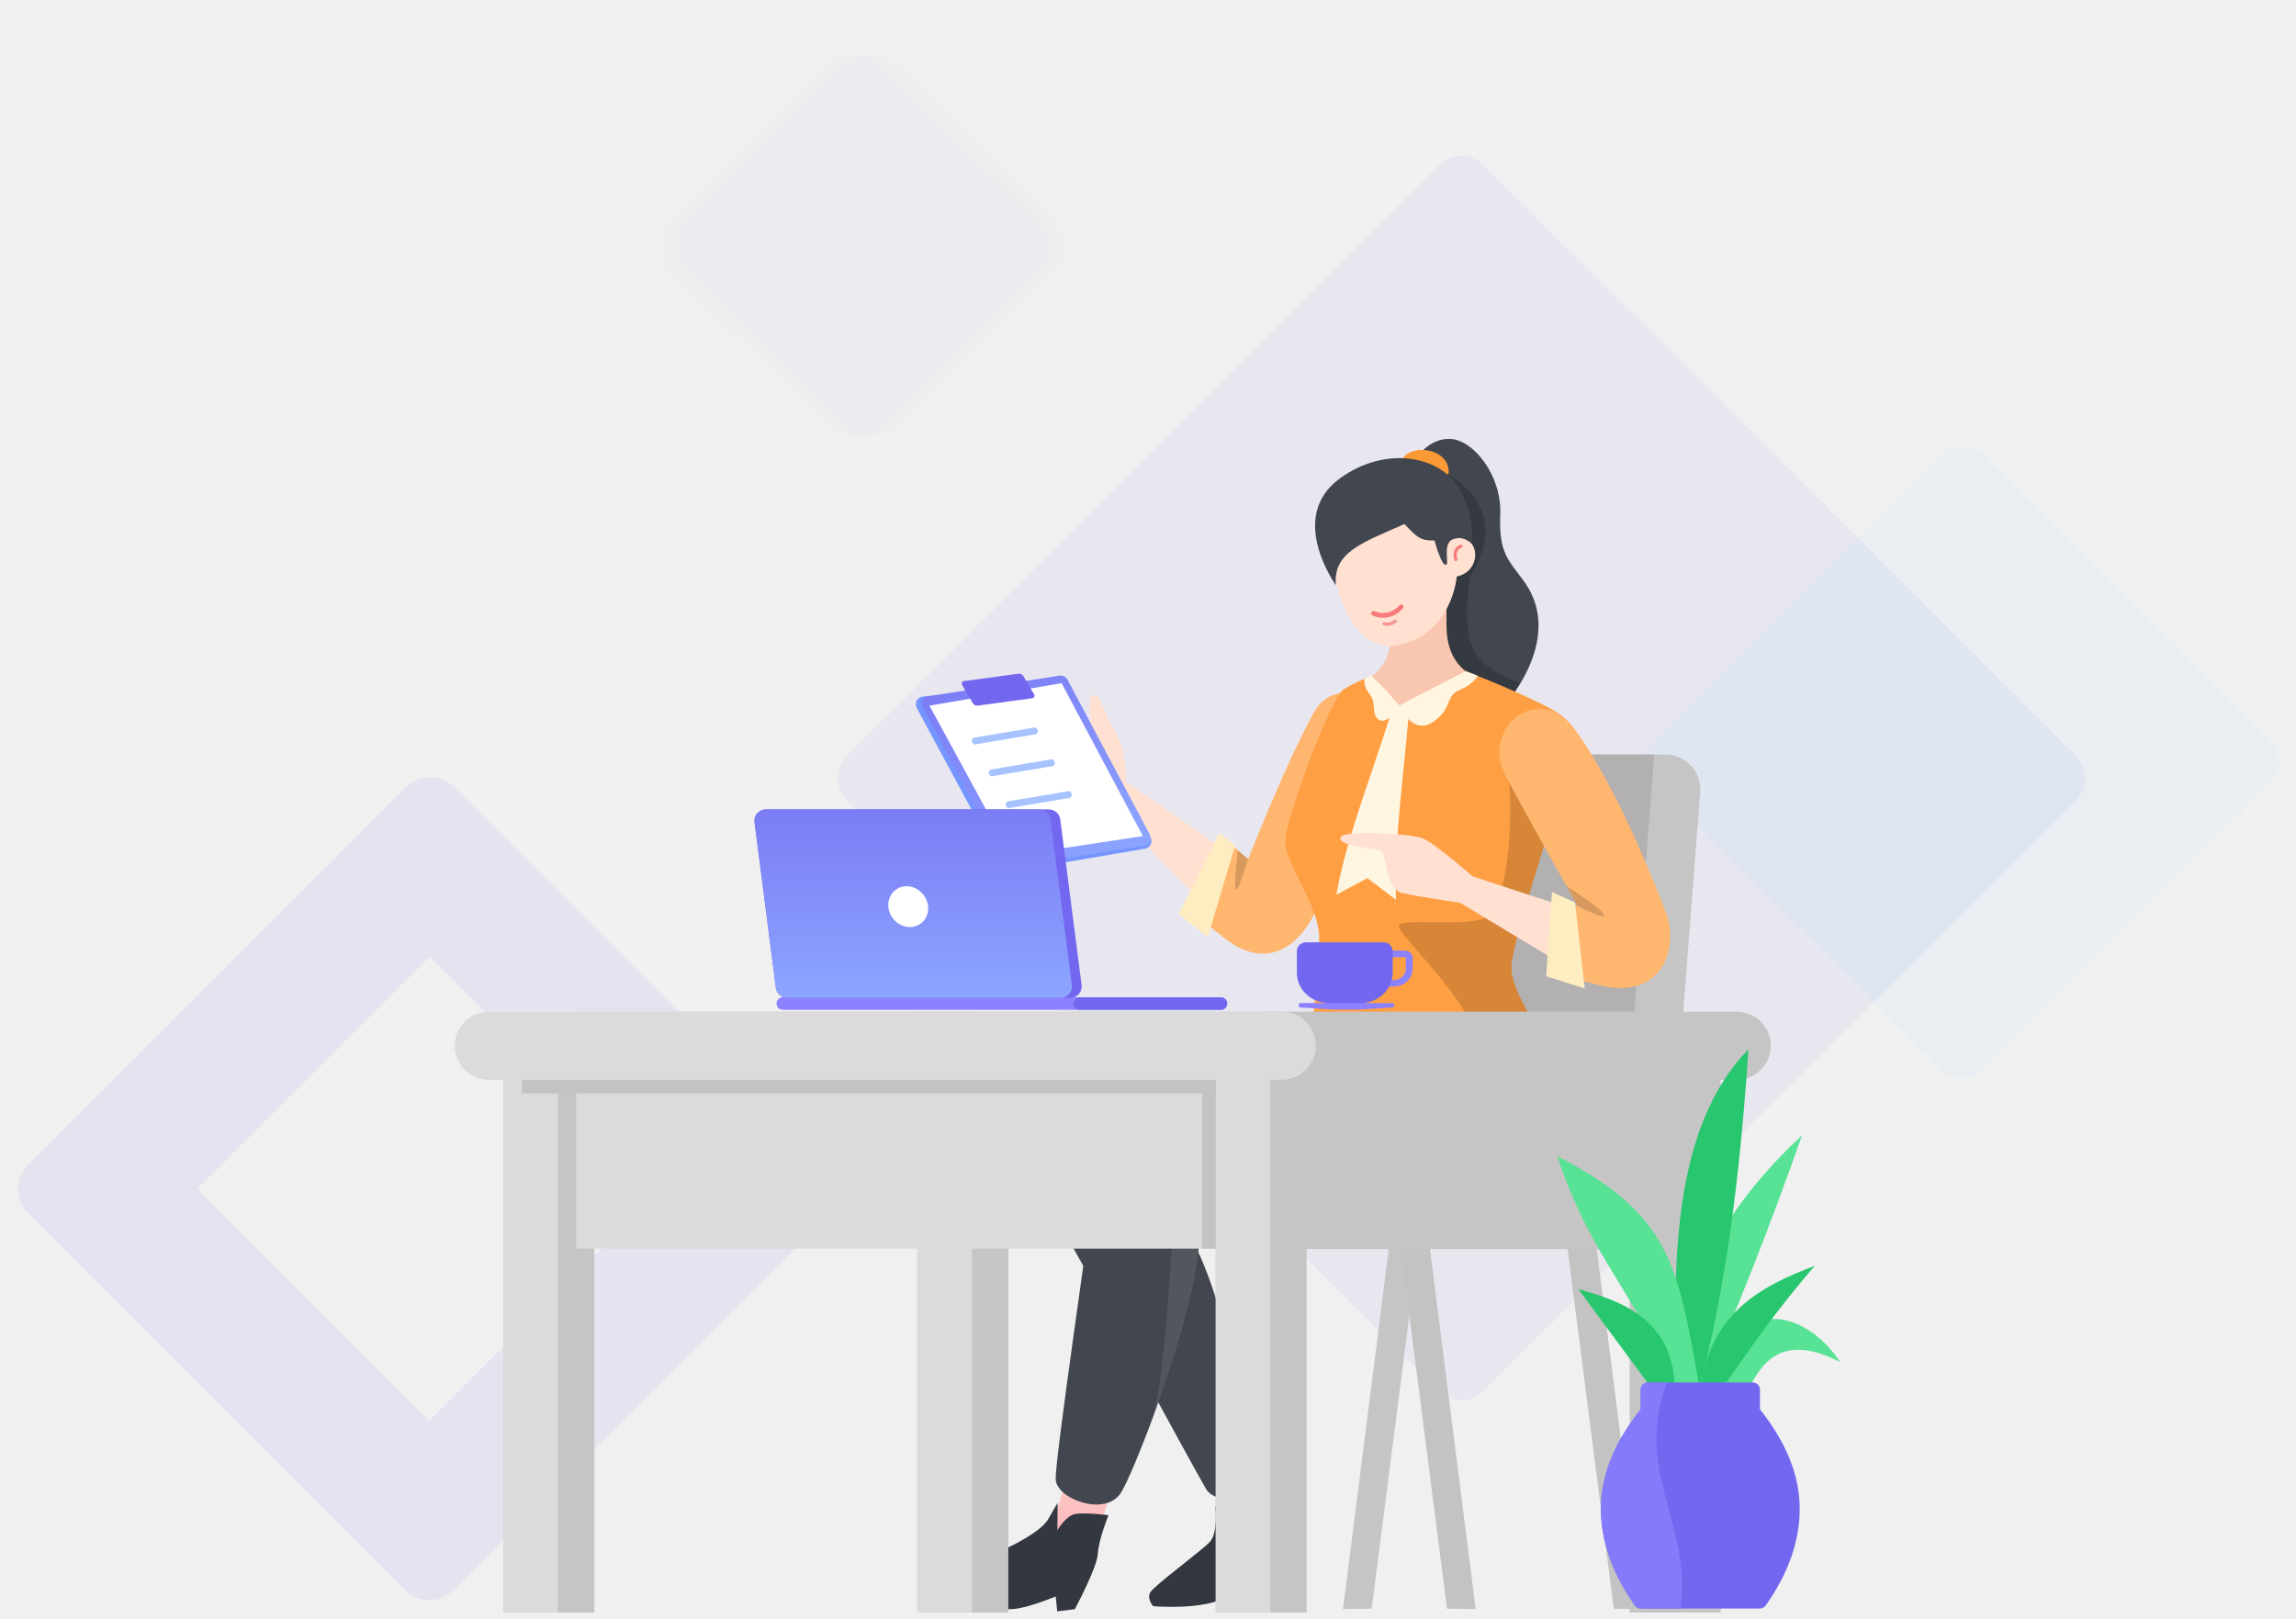
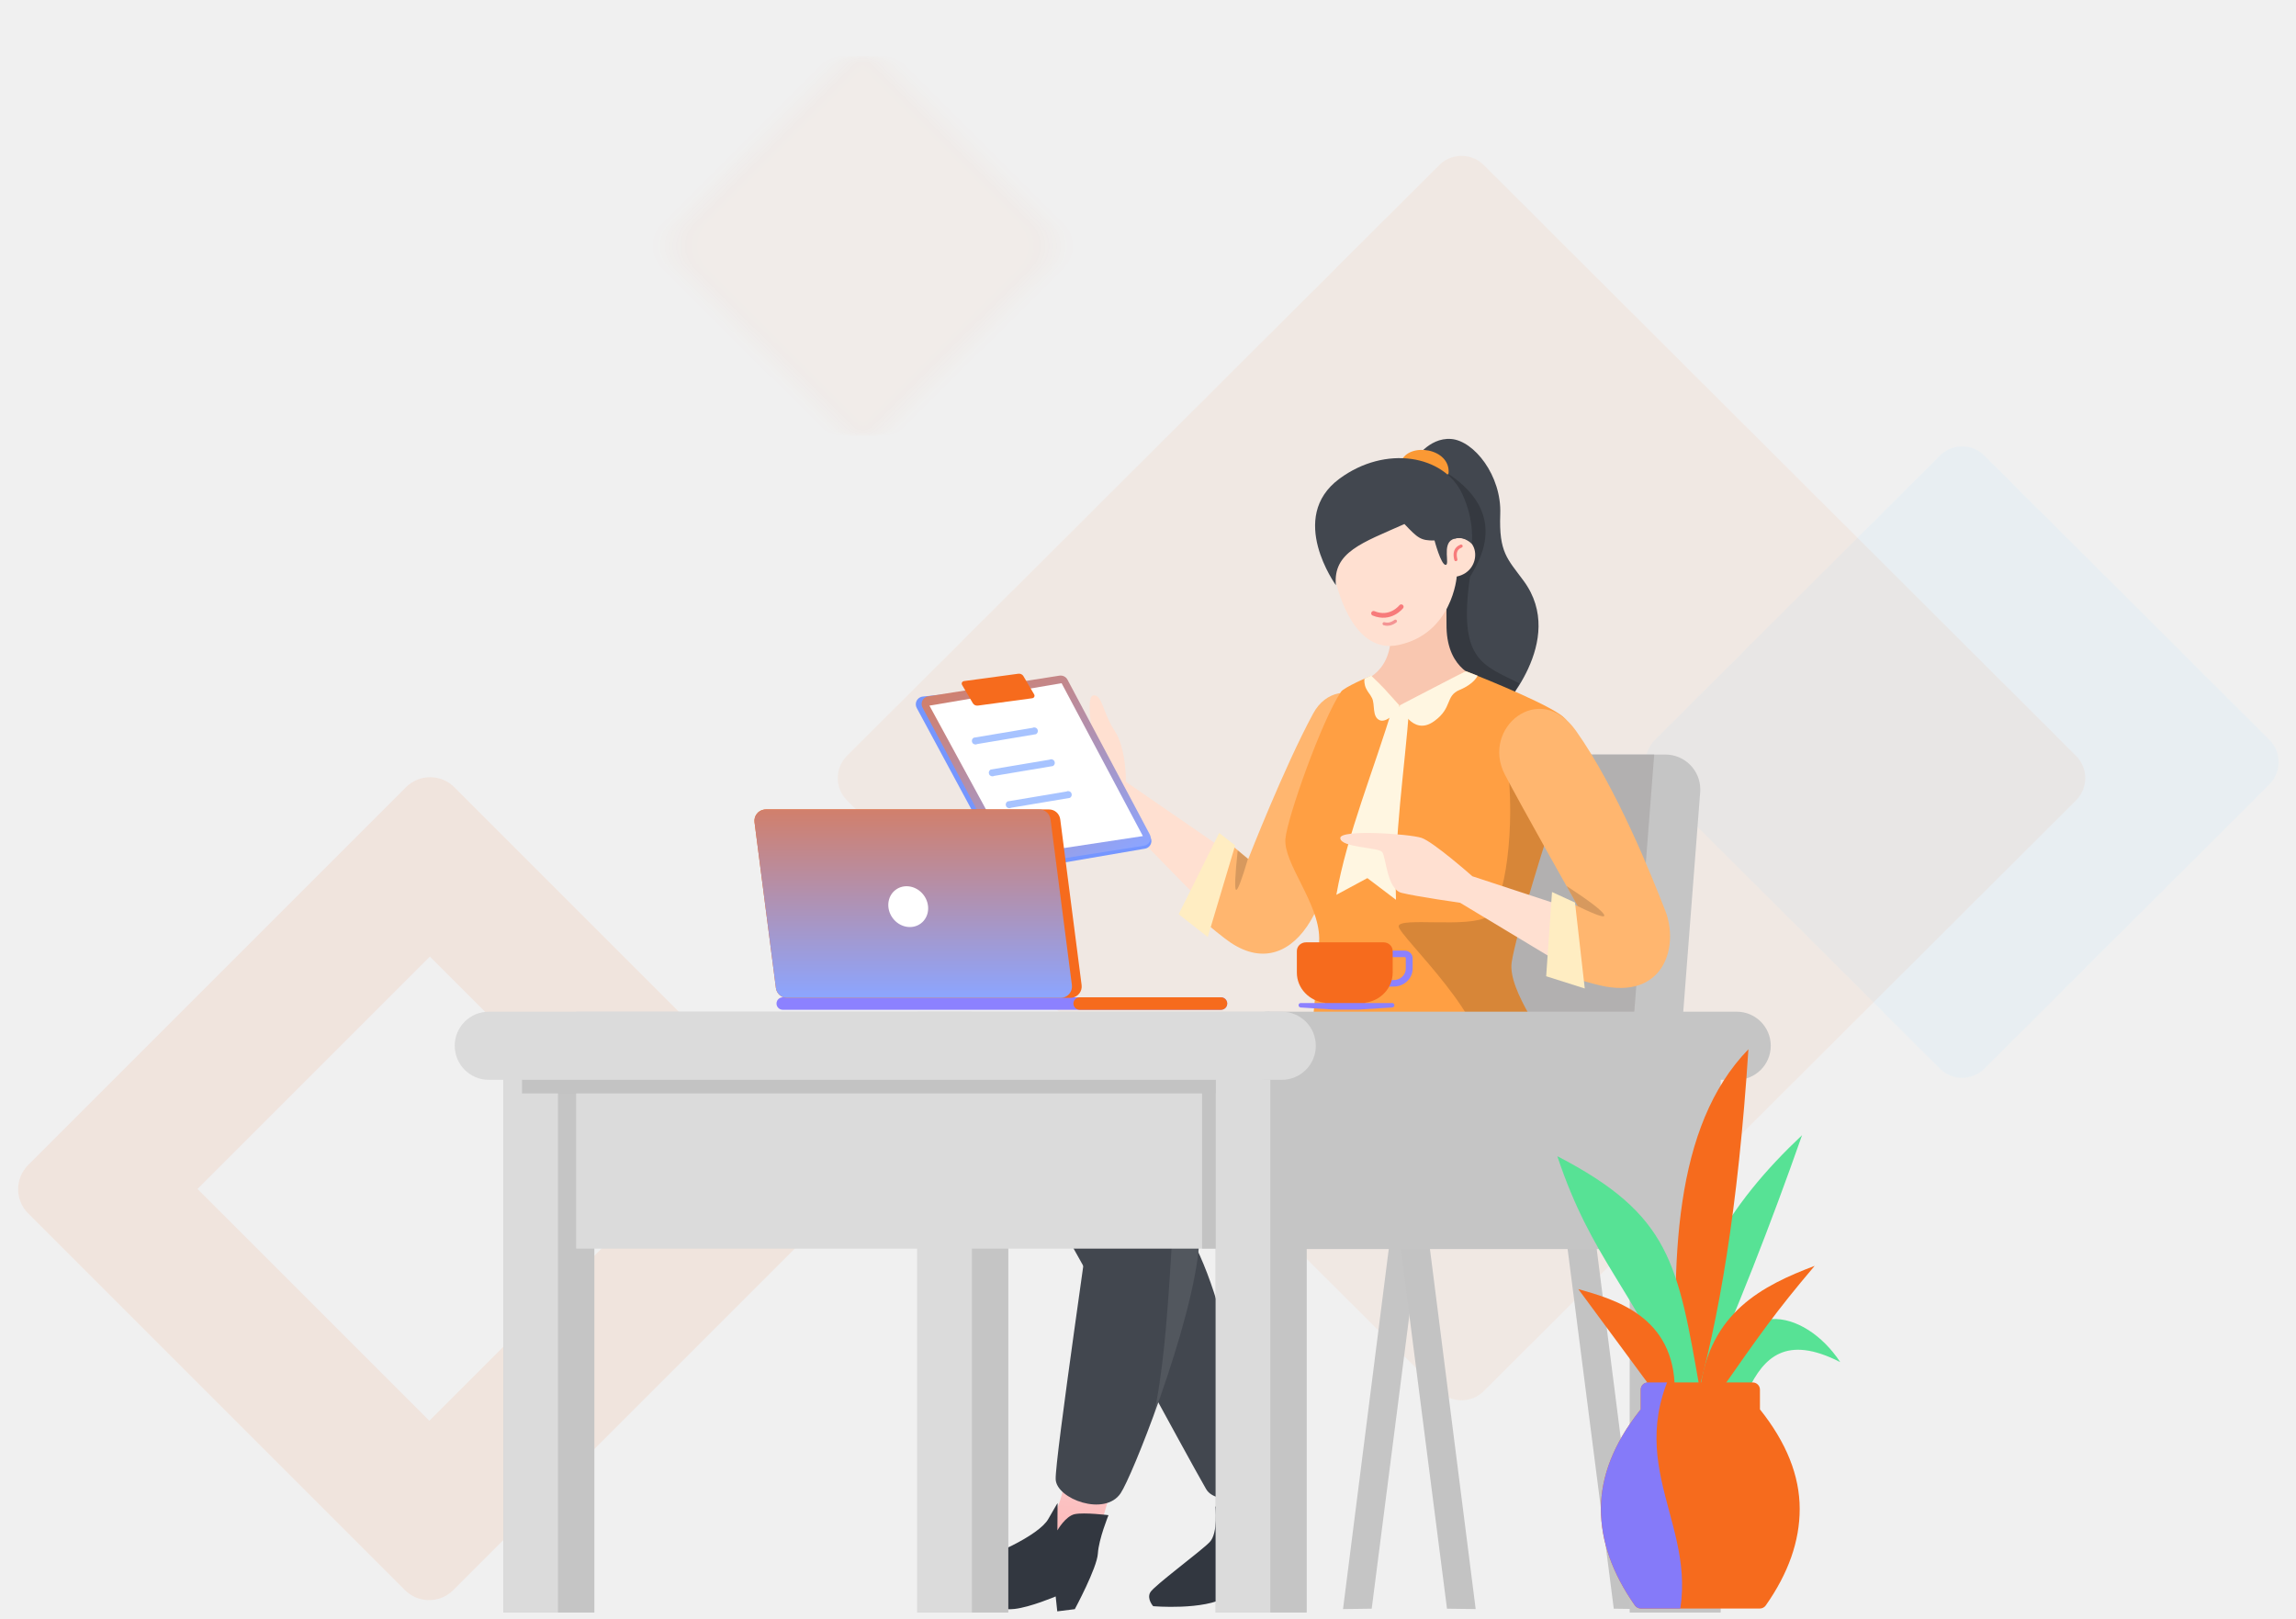
<svg xmlns="http://www.w3.org/2000/svg" xmlns:xlink="http://www.w3.org/1999/xlink" width="729" height="514" viewBox="0 0 729 514">
  <defs>
    <linearGradient id="kpqr7itldb" x1="43.252%" x2="50%" y1="-28.186%" y2="91.05%">
      <stop offset="0%" stop-color="#FDC6C6" />
      <stop offset="100%" stop-color="#FAB2B2" />
    </linearGradient>
    <linearGradient id="q05xt45e8c" x1="42.314%" x2="50%" y1="8.689%" y2="71.69%">
      <stop offset="0%" stop-color="#FDC6C6" />
      <stop offset="100%" stop-color="#FAB2B2" />
    </linearGradient>
    <linearGradient id="l8z1bwfb9d" x1="68.669%" x2="68.669%" y1="-53.107%" y2="100%">
-       <stop offset="0%" stop-color="#7367F0" />
+       <stop offset="0%" stop-color="#F66B1D" />
      <stop offset="100%" stop-color="#8CA5FF" />
    </linearGradient>
    <linearGradient id="r7aafpcz8e" x1="68.669%" x2="68.669%" y1="-53.107%" y2="100%">
-       <stop offset="0%" stop-color="#7367F0" />
+       <stop offset="0%" stop-color="#F66B1D" />
      <stop offset="100%" stop-color="#8CA5FF" />
    </linearGradient>
    <filter id="ukf92uhlha" width="119.7%" height="119.7%" x="-9.8%" y="-9.8%" filterUnits="objectBoundingBox">
      <feGaussianBlur in="SourceGraphic" stdDeviation="3" />
    </filter>
    <path id="808ztuxuif" d="M14.916.122H48.19c1.267 0 2.294 1.02 2.294 2.279v6.267c8.414 10.54 12.621 21.08 12.621 31.62 0 10.215-3.592 20.43-10.777 30.646-.43.61-1.132.973-1.882.973H12.66c-.75 0-1.452-.363-1.881-.973C3.593 60.718 0 50.503 0 40.288 0 29.946 4.05 19.605 12.15 9.264l.471-.596V2.4c0-1.259 1.027-2.28 2.295-2.28z" />
  </defs>
  <g fill="none" fill-rule="evenodd">
    <g>
      <g>
        <g>
          <path fill="#BFE7FF" d="M558.525 155.012l127.818.157c5.513.007 9.98 4.475 9.988 9.988l.157 127.818c.006 5.523-4.465 10.006-9.988 10.013h-.025l-127.818-.157c-5.513-.007-9.98-4.475-9.988-9.988l-.157-127.818c-.006-5.523 4.465-10.006 9.988-10.013h.025z" opacity=".15" transform="translate(-113, -277) translate(113, 290) translate(0.5, 0) translate(622.5, 229) rotate(-45) translate(-622.5, -229)" />
-           <path fill="#7367F0" d="M237.807 19.423l71.218.088c5.514.006 9.981 4.474 9.988 9.987l.088 71.219c.006 5.522-4.465 10.005-9.988 10.012h-.025l-71.218-.088c-5.513-.006-9.98-4.474-9.988-9.987l-.087-71.219c-.007-5.523 4.465-10.005 9.988-10.012h.024z" filter="url(#ukf92uhlha)" opacity=".038" transform="translate(-113, -277) translate(113, 290) translate(0.5, 0) translate(273.4478, 65.07592) rotate(-45) translate(-273.4478, -65.07592)" />
-           <path fill="#7367F0" d="M330.589 91.106l265.6.327c5.513.007 9.981 4.474 9.988 9.987l.326 265.6c.007 5.524-4.465 10.006-9.988 10.013h-.024l-265.6-.326c-5.514-.007-9.981-4.475-9.988-9.988l-.327-265.6c-.006-5.523 4.465-10.006 9.988-10.013h.025z" opacity=".066" transform="translate(-113, -277) translate(113, 290) translate(0.5, 0) translate(463.5398, 234.0697) rotate(-45) translate(-463.5398, -234.0697)" />
-           <path fill="#7367F0" fill-rule="nonzero" d="M220.715 269c6.005 0 10.873 4.856 10.873 10.846v169.198c0 5.99-4.868 10.846-10.873 10.846H51.102c-6.005 0-10.873-4.856-10.873-10.846V279.846c0-5.99 4.868-10.846 10.873-10.846h169.613zm-32.618 43.384H83.72v104.121h104.377V312.384z" opacity=".09" transform="translate(-113, -277) translate(113, 290) translate(0.5, 0) translate(135.9084, 364.445) rotate(-45) translate(-135.9084, -364.445)" />
+           <path fill="#F66B1D" d="M237.807 19.423l71.218.088c5.514.006 9.981 4.474 9.988 9.987l.088 71.219c.006 5.522-4.465 10.005-9.988 10.012h-.025l-71.218-.088c-5.513-.006-9.98-4.474-9.988-9.987l-.087-71.219c-.007-5.523 4.465-10.005 9.988-10.012h.024z" filter="url(#ukf92uhlha)" opacity=".038" transform="translate(-113, -277) translate(113, 290) translate(0.5, 0) translate(273.4478, 65.07592) rotate(-45) translate(-273.4478, -65.07592)" />
+           <path fill="#F66B1D" d="M330.589 91.106l265.6.327c5.513.007 9.981 4.474 9.988 9.987l.326 265.6c.007 5.524-4.465 10.006-9.988 10.013h-.024l-265.6-.326c-5.514-.007-9.981-4.475-9.988-9.988l-.327-265.6c-.006-5.523 4.465-10.006 9.988-10.013h.025z" opacity=".066" transform="translate(-113, -277) translate(113, 290) translate(0.5, 0) translate(463.5398, 234.0697) rotate(-45) translate(-463.5398, -234.0697)" />
+           <path fill="#F66B1D" fill-rule="nonzero" d="M220.715 269c6.005 0 10.873 4.856 10.873 10.846v169.198c0 5.99-4.868 10.846-10.873 10.846H51.102c-6.005 0-10.873-4.856-10.873-10.846V279.846c0-5.99 4.868-10.846 10.873-10.846h169.613zm-32.618 43.384H83.72v104.121h104.377V312.384z" opacity=".09" transform="translate(-113, -277) translate(113, 290) translate(0.5, 0) translate(135.9084, 364.445) rotate(-45) translate(-135.9084, -364.445)" />
        </g>
        <g>
          <g>
            <path fill="#C5C5C5" d="M71.522 134.586L54.153 271.344 63.26 271.224 80.628 135.866z" transform="translate(-113, -277) translate(113, 290) translate(143.5, 122) translate(228.7688, 104.5922)" />
            <path fill="#C3C3C3" d="M87.166 134.586L69.798 271.344 78.904 271.224 96.273 135.866z" transform="translate(-113, -277) translate(113, 290) translate(143.5, 122) translate(228.7688, 104.5922) translate(83.03507, 202.9649) scale(-1, 1) translate(-83.03507, -202.9649)" />
            <path fill="#C3C3C3" d="M140.116 134.586L122.747 271.344 131.854 271.224 149.222 135.866z" transform="translate(-113, -277) translate(113, 290) translate(143.5, 122) translate(228.7688, 104.5922) translate(135.985, 202.9649) scale(-1, 1) translate(-135.985, -202.9649)" />
            <path fill="#C5C5C5" d="M0 144.995v-6.4c0-6.123 4.964-11.087 11.088-11.087h65.797c5.72 0 10.501-4.352 11.039-10.046L98.06 10.046C98.6 4.351 103.381 0 109.101 0h47.4c6.124 0 11.088 4.964 11.088 11.088 0 .284-.01.569-.033.852l-10.324 133.907c-.445 5.776-5.262 10.236-11.055 10.236H11.088C4.964 156.083 0 151.119 0 144.995z" transform="translate(-113, -277) translate(113, 290) translate(143.5, 122) translate(228.7688, 104.5922)" />
            <path fill="#B2B0B0" d="M152.955 0l-10.162 131.442c-.446 5.775-5.263 10.233-11.055 10.233H0v-3.442c0-6.123 4.964-11.088 11.088-11.088h65.587c5.72 0 10.5-4.35 11.04-10.043L97.846 10.043C98.386 4.35 103.167 0 108.886 0h44.069z" transform="translate(-113, -277) translate(113, 290) translate(143.5, 122) translate(228.7688, 104.5922)" />
          </g>
          <g>
            <g>
              <path fill="url(#kpqr7itldb)" d="M93.573 133.787s-7.523 18.04-1.356 22.82c6.176 4.784 18.188 16.61 18.188 16.61l-38.92-8.441 9.608-33.095 12.48 2.106z" transform="translate(-113, -277) translate(113, 290) translate(143.5, 122) translate(268.2937, 188.5) scale(-1, 1) translate(-268.2937, -188.5) translate(149.7937, 0) translate(53.06011, 197.6413)" />
              <path fill="#323740" d="M91.338 145.666s-.956 8.465 1.804 11.354c2.76 2.887 17.704 13.883 18.874 15.969 1.17 2.088-.923 4.39-.923 4.39s-16.14 1.402-23.4-3.009c-5.24-3.186-13.057-8.906-13.057-8.906l-2.07 5.625-5.868-.24s-.777-6.931.615-10.254c1.393-3.325 8.564-20.241 8.564-20.241s2.76 2.479 5.694 3.728c2.933 1.248 6.607 4.668 6.607 4.668l3.16-3.084z" transform="translate(-113, -277) translate(113, 290) translate(143.5, 122) translate(268.2937, 188.5) scale(-1, 1) translate(-268.2937, -188.5) translate(149.7937, 0) translate(53.06011, 197.6413)" />
              <path fill="#42474F" d="M28.463.045c13.085.584 85.914 16.67 99.146 19.404 13.232 2.733 24.418 17.522 14.328 34.647-11.332 19.223-40.572 73.817-47.671 86.124-3.514 6.092-21.24 2.676-17.077-7.548 7.762-19.059 11.367-66.937 31.157-84.395 0 0-66.554 11.568-95.303-1.682C-7.85 36.962-3.124-1.365 28.463.045z" transform="translate(-113, -277) translate(113, 290) translate(143.5, 122) translate(268.2937, 188.5) scale(-1, 1) translate(-268.2937, -188.5) translate(149.7937, 0) translate(53.06011, 197.6413)" />
            </g>
            <g>
              <path fill="#FFE0D1" d="M82.631 28.292s-.148-10.633 3.577-16.19C89.932 6.545 90.08.642 92.898.835c2.82.193.028 13.913.028 13.913s3.577-1.364 6.146-3.09c2.569-1.726 10.36-10.235 12.18-8.727 3.087 2.57-1.885 17.06-4.593 19.958C103.942 25.787 89.1 35.318 89.1 35.318L52.747 72.442l-6.825-18.86 36.71-25.29z" transform="translate(-113, -277) translate(113, 290) translate(143.5, 122) translate(268.2937, 188.5) scale(-1, 1) translate(-268.2937, -188.5) translate(149.7937, 0) translate(90.17256, 84.95714)" />
              <path fill="#FFB66F" d="M2.218 24.785c6.087 14.1 17.232 40 21.827 47.728 5.758 9.678 14.838 13.941 25.47 6.761 1.88-1.27 5.688-4.334 11.42-9.19L50.53 47.217 43.78 52.78S32.358 23.534 23.168 6.593C15.21-8.064-7.047 3.35 2.218 24.785z" transform="translate(-113, -277) translate(113, 290) translate(143.5, 122) translate(268.2937, 188.5) scale(-1, 1) translate(-268.2937, -188.5) translate(149.7937, 0) translate(90.17256, 84.95714)" />
              <path fill="#000" fill-opacity=".16" d="M43.9 52.794c2.045 6.929 3.307 10.193 3.785 9.791.478-.4.295-4.57-.548-12.507l-3.238 2.716z" transform="translate(-113, -277) translate(113, 290) translate(143.5, 122) translate(268.2937, 188.5) scale(-1, 1) translate(-268.2937, -188.5) translate(149.7937, 0) translate(90.17256, 84.95714)" />
              <path fill="#FFEDC2" d="M47.944 48.482L56.645 77.584 65.887 70.34 53.024 44.541z" transform="translate(-113, -277) translate(113, 290) translate(143.5, 122) translate(268.2937, 188.5) scale(-1, 1) translate(-268.2937, -188.5) translate(149.7937, 0) translate(90.17256, 84.95714)" />
            </g>
            <g>
              <g>
                <path fill="#42474F" d="M28.359 4.77S22.321-1.653 15.347.408C8.374 2.468 2.067 15.102 5.062 26.977c2.98 11.876.741 14.32-2.874 22.324-9.71 21.53 16.049 38.844 16.049 38.844l28.073-5.96-10.028-52.44L28.359 4.77z" transform="translate(-113, -277) translate(113, 290) translate(143.5, 122) translate(268.2937, 188.5) scale(-1, 1) translate(-268.2937, -188.5) translate(149.7937, 0) translate(35.1804, 0) translate(33.16312, 49.21262) rotate(12) translate(-33.16312, -49.21262) translate(9.663122, 4.712621)" />
                <path fill="#000" fill-opacity=".199" d="M18.14 11.452c-16.353 17.123-2.169 29.947.503 33.097C27.826 69.656 20.52 72.6 10.3 80.817l5.495 6.27 15.753-6.576-.506-70.436-12.902 1.377z" transform="translate(-113, -277) translate(113, 290) translate(143.5, 122) translate(268.2937, 188.5) scale(-1, 1) translate(-268.2937, -188.5) translate(149.7937, 0) translate(35.1804, 0) translate(33.16312, 49.21262) rotate(12) translate(-33.16312, -49.21262) translate(9.663122, 4.712621)" />
              </g>
              <path fill="#F9C7B0" d="M25.565 80.199s9.968-2.001 10.264-15.966c.296-13.965-1.346-18.732-1.346-18.732l18.798-.339s.205 15.564.208 21.193c.008 13.688 10.557 15.276 10.557 15.276S61.853 92.458 44.82 93.415c-13.299.748-19.255-13.216-19.255-13.216z" transform="translate(-113, -277) translate(113, 290) translate(143.5, 122) translate(268.2937, 188.5) scale(-1, 1) translate(-268.2937, -188.5) translate(149.7937, 0) translate(35.1804, 0)" />
              <g>
                <path fill="#FB9934" d="M3.768 9.285C1.424 1.55 14.02-3.13 17.72 2.443c0 0 1.814 5.282-1.968 8.298C10.635 14.81 3.768 9.285 3.768 9.285z" transform="translate(-113, -277) translate(113, 290) translate(143.5, 122) translate(268.2937, 188.5) scale(-1, 1) translate(-268.2937, -188.5) translate(149.7937, 0) translate(35.1804, 0) translate(51.64186, 39.99331) rotate(12) translate(-51.64186, -39.99331) translate(26.64186, 9.99331)" />
                <path fill="#FFE0D1" d="M6.346 29.948c-8.386-.324-7.018 11.936 1.693 11.92 0 0 5.06 17.415 22.625 17.415 14.266 0 15.194-20.298 15.324-24.348.139-4.317.157-18.501.157-18.501l-40.126-.019.327 13.533z" transform="translate(-113, -277) translate(113, 290) translate(143.5, 122) translate(268.2937, 188.5) scale(-1, 1) translate(-268.2937, -188.5) translate(149.7937, 0) translate(35.1804, 0) translate(51.64186, 39.99331) rotate(12) translate(-51.64186, -39.99331) translate(26.64186, 9.99331)" />
                <path fill="#42474F" d="M10.746 37.508c1.427-.39 1.814-8.306 1.814-8.306 4.272-.847 5.024-1.81 8.253-7.1 14.338 3.052 24.073 3.984 25.332 14.47 0 0 10.768-24.212-8.1-32.817C21.452-3.805 3.942 3.298.887 16.498c-2.164 9.318.317 16.162.317 16.162s2.173-3.458 5.742-2.594c3.568.863 2.373 7.832 3.8 7.442z" transform="translate(-113, -277) translate(113, 290) translate(143.5, 122) translate(268.2937, 188.5) scale(-1, 1) translate(-268.2937, -188.5) translate(149.7937, 0) translate(35.1804, 0) translate(51.64186, 39.99331) rotate(12) translate(-51.64186, -39.99331) translate(26.64186, 9.99331)" />
                <path stroke="#F77B7B" stroke-linecap="round" stroke-width="1.5" d="M27.278 47.583s4.184 3.538 9.03.225" transform="translate(-113, -277) translate(113, 290) translate(143.5, 122) translate(268.2937, 188.5) scale(-1, 1) translate(-268.2937, -188.5) translate(149.7937, 0) translate(35.1804, 0) translate(51.64186, 39.99331) rotate(12) translate(-51.64186, -39.99331) translate(26.64186, 9.99331)" />
                <path stroke="#F49494" stroke-linecap="round" d="M30.033 51.744c1.322.555 2.576.554 3.673-.082" transform="translate(-113, -277) translate(113, 290) translate(143.5, 122) translate(268.2937, 188.5) scale(-1, 1) translate(-268.2937, -188.5) translate(149.7937, 0) translate(35.1804, 0) translate(51.64186, 39.99331) rotate(12) translate(-51.64186, -39.99331) translate(26.64186, 9.99331) translate(31.8695, 51.90594) rotate(2) translate(-31.8695, -51.90594)" />
                <path stroke="#F77B7B" stroke-linecap="round" d="M6.733 36.748c.526-1.896.292-3.553-1.594-4.31" transform="translate(-113, -277) translate(113, 290) translate(143.5, 122) translate(268.2937, 188.5) scale(-1, 1) translate(-268.2937, -188.5) translate(149.7937, 0) translate(35.1804, 0) translate(51.64186, 39.99331) rotate(12) translate(-51.64186, -39.99331) translate(26.64186, 9.99331) translate(6.058119, 34.59279) rotate(-13) translate(-6.058119, -34.59279)" />
              </g>
            </g>
            <g>
              <path fill="#FF9F43" d="M64.666 1.663c.229-.012 8.267 3.51 9.193 4.869 6.03 8.847 17.102 39.984 17.672 46.739.642 7.792-10.59 20.204-10.727 31.483-.123 11.281 4.804 45.247 2.893 48.42-1.896 3.173-14.358 18.245-16.958 18.306-2.614.062-4.566-7.851-8.526-7.68-3.945.173-12.171 10.664-15.719 10.59-3.532-.078-40.137-23.267-37.34-29.874 2.814-6.607 15.872-23.026 14.542-32.029-1.315-9-11.82-42.228-15.612-53.536-3.776-11.31-6.82-20.318.23-25.184C11.363 8.901 34.299 0 34.299 0l20.535 11.487s8.64-9.767 9.832-9.824z" transform="translate(-113, -277) translate(113, 290) translate(143.5, 122) translate(268.2937, 188.5) scale(-1, 1) translate(-268.2937, -188.5) translate(149.7937, 0) translate(30.63051, 78.10247)" />
              <path fill="#FFF6E1" d="M57.364 11.168c6.16 20.481 14.612 40.662 17.997 59.867l-9.847-5.305-9.082 6.882c.64-19.967-2.711-40.932-4.252-61.444h5.184z" transform="translate(-113, -277) translate(113, 290) translate(143.5, 122) translate(268.2937, 188.5) scale(-1, 1) translate(-268.2937, -188.5) translate(149.7937, 0) translate(30.63051, 78.10247)" />
              <path fill="#000" fill-opacity=".16" d="M21.39 26.894l-.234 1.656c-2.759 20.568.506 45.526 6.165 49.334 5.776 3.887 28.259.072 28.259 3.15 0 3.079-31.07 31.29-25.97 44.775 2.805 7.415 1.866 14.009-2.816 19.783l-1.36-.914c-10.612-7.198-21.878-16.387-20.28-20.162 2.814-6.607 15.872-23.026 14.542-32.029C18.434 83.847 8.702 52.88 4.571 40.41l-1.316-3.953C1.725 31.82.452 27.623.145 24l.949-.616c15.175-9.727 21.94-8.557 20.296 3.51z" transform="translate(-113, -277) translate(113, 290) translate(143.5, 122) translate(268.2937, 188.5) scale(-1, 1) translate(-268.2937, -188.5) translate(149.7937, 0) translate(30.63051, 78.10247)" />
              <path fill="#FFF6E1" d="M30.508 1.45L34.298 0l20.986 10.893s-3.946 10.04-10.933 5.04c-5.99-4.275-3.463-8.038-8.158-9.979-4.68-1.94-5.685-4.504-5.685-4.504z" transform="translate(-113, -277) translate(113, 290) translate(143.5, 122) translate(268.2937, 188.5) scale(-1, 1) translate(-268.2937, -188.5) translate(149.7937, 0) translate(30.63051, 78.10247)" />
              <path fill="#FFF6E1" d="M55.284 10.893c1.522 3.378 4.615 5.353 6.213 4.739 2.64-1.014 1.506-5.053 2.546-7.093.745-1.448 1.227-1.667 1.879-3.026.605-1.246.63-2.743.475-3.156l-2.065-.938c-1.891 1.784-3.277 3.148-4.157 4.094-1.096 1.18-2.727 2.972-4.89 5.38z" transform="translate(-113, -277) translate(113, 290) translate(143.5, 122) translate(268.2937, 188.5) scale(-1, 1) translate(-268.2937, -188.5) translate(149.7937, 0) translate(30.63051, 78.10247)" />
            </g>
            <g>
              <path fill="#FFE0D1" d="M62.81 53.159s12.356-10.92 16.138-12.188c3.782-1.268 25.934-2.79 25.795.074-.16 3.068-12.057 2.891-13.29 4.4-1.233 1.51-1.513 11.826-6.173 12.984-4.65 1.158-18.594 3.155-18.594 3.155L33.335 81.672 31.91 63.318l30.9-10.16z" transform="translate(-113, -277) translate(113, 290) translate(143.5, 122) translate(268.2937, 188.5) scale(-1, 1) translate(-268.2937, -188.5) translate(149.7937, 0) translate(0, 90.08435)" />
              <path fill="#FFB66F" d="M29.941 6.92C16.924 25.267 5.811 53.214 1.545 64.11c-4.266 10.896.037 27.33 18.795 24.104 2.112-.363 5.536-1.273 10.273-2.73l4.483-25.235-5.782 2.425S47.957 29.67 52.51 20.823C60.114 6.047 41.407-9.247 29.94 6.92z" transform="translate(-113, -277) translate(113, 290) translate(143.5, 122) translate(268.2937, 188.5) scale(-1, 1) translate(-268.2937, -188.5) translate(149.7937, 0) translate(0, 90.08435)" />
              <path fill="#000" fill-opacity=".16" d="M29.314 62.674c-6.314 3.08-9.073 3.942-8.28 2.587.795-1.354 4.745-4.356 11.852-9.005l-3.572 6.418z" transform="translate(-113, -277) translate(113, 290) translate(143.5, 122) translate(268.2937, 188.5) scale(-1, 1) translate(-268.2937, -188.5) translate(149.7937, 0) translate(0, 90.08435)" />
              <path fill="#FFEDC2" d="M30.217 61.508L27.12 88.795 39.366 84.908 37.518 58.166z" transform="translate(-113, -277) translate(113, 290) translate(143.5, 122) translate(268.2937, 188.5) scale(-1, 1) translate(-268.2937, -188.5) translate(149.7937, 0) translate(0, 90.08435)" />
            </g>
            <g transform="translate(-113, -277) translate(113, 290) translate(143.5, 122) translate(268.2937, 188.5) scale(-1, 1) translate(-268.2937, -188.5) translate(149.7937, 0) translate(30.1152, 191.9126)">
              <path fill="url(#q05xt45e8c)" d="M161.968 140.125s-.227 17.86 14.51 24.538c14.726 6.677 25.218 6.275 23.883 11.437-1.336 5.162-39.668 4.954-43.247.916-3.052-3.434-9.686-35.413-11.513-32.968l16.367-3.923z" />
              <path fill="#323740" d="M148.223 154.204s3.097 7.585 3.37 12.181c.274 4.598 7.323 17.669 7.323 17.669l5.57.698.509-4.739s8.061 3.431 13.118 3.979c5.057.549 22.402-1.51 25.85-4.374 3.45-2.862 1.708-6.892-8.248-9.348-9.955-2.457-25.423-9.633-28.367-14.828-2.943-5.196-2.96-5.062-2.96-5.062l.058 8.658s-2.548-4.557-5.555-5.165c-3.007-.608-10.668.331-10.668.331z" />
              <path fill="#42474F" d="M11.841.253c-16.506 24.839-14.892 42.806 4.843 53.9 25.28 14.213 103.253-2.434 103.253-2.434s-1.383 11.12 0 21.039c3.612 25.904 20.792 69.061 24.426 74.484 5.027 7.499 20.338 1.844 20.627-4.4.288-6.245-11.543-85.994-13.342-101.202-1.79-15.208-7.44-17.417-23.945-21.575-3.791-.955-48.63-12.083-52.737-11.759-23.53 1.858-44.57-.826-63.125-8.053z" />
              <path fill="#FFF" fill-opacity=".192" d="M29.827 50.013c25.597 2.864 93.363-3.04 96.085-.357 2.598 2.561 2.164 47.127 7.994 72.92-5.742-15.63-11.958-35.397-13.969-49.818-1.383-9.919 0-21.04 0-21.04l-2.647.528c-13.816 2.68-77.864 14.187-100.606 1.908C3.345 46.95-1.816 35.799 1.201 20.699c3.638 17.814 13.18 27.585 28.626 29.314z" opacity=".44" />
              <ellipse cx="162.564" cy="43.682" fill="#FFF" fill-opacity=".192" rx="4.302" ry="7.878" transform="translate(162.5638, 43.6816) rotate(13) translate(-162.5638, -43.6816)" />
              <ellipse cx="142.487" cy="38.669" fill="#FFF" fill-opacity=".192" rx="5.736" ry="8.594" transform="translate(142.487, 38.66896) rotate(-16) translate(-142.487, -38.66896)" />
            </g>
          </g>
          <g>
            <g>
              <path fill="#7596FF" fill-rule="nonzero" d="M3.995 1.475l39.857 16.036c.911.366 1.518 1.239 1.544 2.22l1.46 55.113c.036 1.36-1.038 2.493-2.398 2.529-.284.007-.568-.034-.837-.123L2.636 63.72C1.63 63.39.95 62.453.944 61.396L.611 3.776c-.008-1.362 1.09-2.471 2.45-2.479.32-.002.637.059.934.178z" transform="translate(-113, -277) translate(113, 290) translate(143.5, 122) translate(184.9933, 110.364) rotate(-28) translate(-184.9933, -110.364) translate(160.9933, 70.86401) translate(-0, -0)" />
              <path fill="url(#l8z1bwfb9d)" d="M5.56 2.216L45.43 15.99c.993.343 1.66 1.278 1.66 2.329V73.95c0 1.36-1.103 2.464-2.464 2.464-.274 0-.546-.046-.805-.136L3.951 62.507c-.993-.343-1.66-1.278-1.66-2.33V4.546c0-1.36 1.103-2.464 2.464-2.464.274 0 .546.046.805.135z" transform="translate(-113, -277) translate(113, 290) translate(143.5, 122) translate(184.9933, 110.364) rotate(-28) translate(-184.9933, -110.364) translate(160.9933, 70.86401) translate(-0, -0)" />
              <path fill="#FFF" fill-rule="nonzero" d="M4.521 5.018L44.912 18.427 44.912 73.408 5.071 59.393z" transform="translate(-113, -277) translate(113, 290) translate(143.5, 122) translate(184.9933, 110.364) rotate(-28) translate(-184.9933, -110.364) translate(160.9933, 70.86401) translate(-0, -0)" />
-               <path fill="#7367F0" fill-rule="nonzero" d="M17.83 3.276l16.386 6.056c.605.223 1.016.787 1.044 1.431l.292 6.732c.02.441-.323.815-.765.834-.106.004-.212-.012-.312-.049L18.09 12.224c-.605-.223-1.016-.787-1.044-1.431l-.292-6.732c-.02-.441.323-.815.765-.834.106-.005.212.012.312.049z" transform="translate(-113, -277) translate(113, 290) translate(143.5, 122) translate(184.9933, 110.364) rotate(-28) translate(-184.9933, -110.364) translate(160.9933, 70.86401) translate(-0, -0)" />
+               <path fill="#F66B1D" fill-rule="nonzero" d="M17.83 3.276l16.386 6.056c.605.223 1.016.787 1.044 1.431l.292 6.732c.02.441-.323.815-.765.834-.106.004-.212-.012-.312-.049L18.09 12.224c-.605-.223-1.016-.787-1.044-1.431l-.292-6.732c-.02-.441.323-.815.765-.834.106-.005.212.012.312.049z" transform="translate(-113, -277) translate(113, 290) translate(143.5, 122) translate(184.9933, 110.364) rotate(-28) translate(-184.9933, -110.364) translate(160.9933, 70.86401) translate(-0, -0)" />
              <path fill="#A7C3FF" d="M30.126 26.615c.633 0 1.145.513 1.145 1.145 0 .588-.442 1.072-1.012 1.138l-.133.008-17.959-6c-.633 0-1.145-.513-1.145-1.145 0-.588.442-1.072 1.012-1.138l.133-.008 17.959 6zM30.126 38.07c.633 0 1.145.512 1.145 1.145 0 .587-.442 1.071-1.012 1.137l-.133.008-17.959-6c-.633 0-1.145-.512-1.145-1.145 0-.587.442-1.071 1.012-1.138l.133-.007 17.959 6zM30.126 49.524c.633 0 1.145.513 1.145 1.145 0 .588-.442 1.072-1.012 1.138l-.133.008-17.959-6c-.633 0-1.145-.513-1.145-1.145 0-.588.442-1.072 1.012-1.138l.133-.008 17.959 6z" transform="translate(-113, -277) translate(113, 290) translate(143.5, 122) translate(184.9933, 110.364) rotate(-28) translate(-184.9933, -110.364) translate(160.9933, 70.86401) translate(-0, -0)" />
            </g>
          </g>
          <g>
            <g>
              <path fill="#C5C5C5" d="M131.436 7.212L160.326 7.212 160.326 190.791 131.436 190.791z" transform="translate(-113, -277) translate(113, 290) translate(143.5, 122) translate(0, 186.2476) translate(16.32273, 0)" />
              <path fill="#DBDBDB" d="M131.436 0L148.77 0 148.77 190.791 131.436 190.791z" transform="translate(-113, -277) translate(113, 290) translate(143.5, 122) translate(0, 186.2476) translate(16.32273, 0)" />
              <path fill="#C5C5C5" d="M0 7.212L143.003 7.212 143.003 62.273 28.89 62.273 28.89 190.791 0 190.791z" transform="translate(-113, -277) translate(113, 290) translate(143.5, 122) translate(0, 186.2476) translate(16.32273, 0)" />
              <path fill="#DBDBDB" d="M0 7.212L17.334 7.212 17.334 190.791 0 190.791z" transform="translate(-113, -277) translate(113, 290) translate(143.5, 122) translate(0, 186.2476) translate(16.32273, 0)" />
            </g>
            <g>
              <path fill="#C5C5C5" d="M373.942 7.212L402.831 7.212 402.831 190.791 373.942 190.791z" transform="translate(-113, -277) translate(113, 290) translate(143.5, 122) translate(0, 186.2476)" />
              <path fill="#C5C5C5" d="M242.506 7.212L385.509 7.212 385.509 75.37 271.395 75.37 271.395 190.791 242.506 190.791z" transform="translate(-113, -277) translate(113, 290) translate(143.5, 122) translate(0, 186.2476)" />
              <path fill="#DBDBDB" d="M39.423 0L259.672 0 259.672 75.236 39.423 75.236z" transform="translate(-113, -277) translate(113, 290) translate(143.5, 122) translate(0, 186.2476)" />
              <path fill="#C3C3C3" d="M238.172 7.212L255.506 7.212 255.506 75.236 238.172 75.236z" transform="translate(-113, -277) translate(113, 290) translate(143.5, 122) translate(0, 186.2476)" />
              <path fill="#DBDBDB" d="M242.506 7.212L259.839 7.212 259.839 190.791 242.506 190.791z" transform="translate(-113, -277) translate(113, 290) translate(143.5, 122) translate(0, 186.2476)" />
              <path fill="#C5C5C5" d="M259.17 0h148.744c5.975 0 10.818 4.844 10.818 10.818 0 5.975-4.843 10.819-10.818 10.819H259.17c-5.975 0-10.819-4.844-10.819-10.819C248.352 4.844 253.196 0 259.171 0z" transform="translate(-113, -277) translate(113, 290) translate(143.5, 122) translate(0, 186.2476)" />
              <path fill="#C3C3C3" d="M22.257 4.327L242.506 4.327 242.506 25.964 22.257 25.964z" transform="translate(-113, -277) translate(113, 290) translate(143.5, 122) translate(0, 186.2476)" />
              <path fill="#DBDBDB" d="M11.697 0h251.769c5.975 0 10.818 4.844 10.818 10.818 0 5.975-4.843 10.819-10.818 10.819H11.696C5.723 21.637.88 16.793.88 10.818.879 4.844 5.722 0 11.697 0z" transform="translate(-113, -277) translate(113, 290) translate(143.5, 122) translate(0, 186.2476)" />
            </g>
          </g>
          <g>
            <path fill="#8C81FF" d="M9.786 2.625h-7.25C1.135 2.625 0 3.704 0 5.034v3.299c0 3.152 2.69 5.707 6.008 5.707h3.778c.6 0 1.086-.462 1.086-1.032 0-.57-.486-1.032-1.086-1.032H6.008c-2.118 0-3.835-1.631-3.835-3.643v-3.3c0-.19.162-.343.362-.343h7.25c.6 0 1.087-.462 1.087-1.032 0-.57-.486-1.033-1.086-1.033z" transform="translate(-113, -277) translate(113, 290) translate(143.5, 122) translate(286.525, 175.2282) scale(-1, 1) translate(-286.525, -175.2282) translate(268.025, 164.2282)" />
-             <path fill="#7367F0" d="M33.862 0c1.6 0 2.898 1.232 2.898 2.752v6.881c0 4.955-3.938 9.036-9.002 9.574l-.001 1.436H15.073v-1.468c-4.937-.649-8.738-4.674-8.738-9.542v-6.88C6.335 1.232 7.632 0 9.232 0h24.63z" transform="translate(-113, -277) translate(113, 290) translate(143.5, 122) translate(286.525, 175.2282) scale(-1, 1) translate(-286.525, -175.2282) translate(268.025, 164.2282)" />
+             <path fill="#F66B1D" d="M33.862 0c1.6 0 2.898 1.232 2.898 2.752v6.881c0 4.955-3.938 9.036-9.002 9.574l-.001 1.436H15.073v-1.468c-4.937-.649-8.738-4.674-8.738-9.542v-6.88C6.335 1.232 7.632 0 9.232 0h24.63z" transform="translate(-113, -277) translate(113, 290) translate(143.5, 122) translate(286.525, 175.2282) scale(-1, 1) translate(-286.525, -175.2282) translate(268.025, 164.2282)" />
            <path fill="#8C81FF" d="M6.483 19.267h29.049c.38 0 .688.308.688.688 0 .387-.3.707-.687.732l-10.68.674h-7.606l-10.765-.675c-.386-.024-.687-.344-.687-.73 0-.38.308-.689.688-.689z" transform="translate(-113, -277) translate(113, 290) translate(143.5, 122) translate(286.525, 175.2282) scale(-1, 1) translate(-286.525, -175.2282) translate(268.025, 164.2282)" />
          </g>
          <g transform="translate(-113, -277) translate(113, 290) translate(143.5, 122) translate(95.55, 122.0243)">
            <path fill="#8C81FF" d="M9.474 59.662h139.152c1.091 0 1.976.884 1.976 1.976 0 1.09-.885 1.975-1.976 1.975H9.474c-1.09 0-1.975-.884-1.975-1.975 0-1.092.884-1.976 1.975-1.976z" />
-             <path fill="#7367F0" d="M103.742 59.662h44.884c1.091 0 1.976.884 1.976 1.976 0 1.09-.885 1.975-1.976 1.975h-44.884c-1.091 0-1.976-.884-1.976-1.975 0-1.092.885-1.976 1.976-1.976zM4.094 0h89.922c1.81 0 3.339 1.344 3.57 3.14l6.785 52.632c.254 1.972-1.139 3.776-3.11 4.03-.153.02-.307.03-.46.03H10.878c-1.81 0-3.34-1.344-3.57-3.14L.522 4.06C.27 2.088 1.662.284 3.633.03c.153-.02.307-.03.46-.03z" />
+             <path fill="#F66B1D" d="M103.742 59.662h44.884c1.091 0 1.976.884 1.976 1.976 0 1.09-.885 1.975-1.976 1.975h-44.884c-1.091 0-1.976-.884-1.976-1.975 0-1.092.885-1.976 1.976-1.976zM4.094 0h89.922c1.81 0 3.339 1.344 3.57 3.14l6.785 52.632c.254 1.972-1.139 3.776-3.11 4.03-.153.02-.307.03-.46.03H10.878c-1.81 0-3.34-1.344-3.57-3.14L.522 4.06C.27 2.088 1.662.284 3.633.03c.153-.02.307-.03.46-.03z" />
            <path fill="url(#r7aafpcz8e)" d="M4.094 0H90.93c1.81 0 3.34 1.344 3.57 3.14l6.786 52.632c.254 1.972-1.139 3.776-3.11 4.03-.153.02-.307.03-.46.03H10.878c-1.81 0-3.34-1.344-3.57-3.14L.522 4.06C.27 2.088 1.662.284 3.633.03c.153-.02.307-.03.46-.03z" />
            <ellipse cx="49.32" cy="30.868" fill="#FFF" rx="6.125" ry="6.672" transform="translate(49.31982, 30.86813) rotate(-37) translate(-49.31982, -30.86813)" />
          </g>
          <g>
            <g>
              <path fill="#57E295" d="M44.98 110.267C56.922 83.297 67.771 55.6 77.703 27.29c-22.877 21.526-40.667 47.75-38.134 82.978h5.411z" transform="translate(-113, -277) translate(113, 290) translate(143.5, 122) translate(350.9625, 198.1748)" />
-               <path fill="#28C76F" d="M38.615 113.083C35.79 67.097 36.986 24.388 60.675 0c-3.267 50.491-9.38 86.06-17.12 113.083h-4.94z" transform="translate(-113, -277) translate(113, 290) translate(143.5, 122) translate(350.9625, 198.1748)" />
+               <path fill="#F66B1D" d="M38.615 113.083C35.79 67.097 36.986 24.388 60.675 0c-3.267 50.491-9.38 86.06-17.12 113.083h-4.94z" transform="translate(-113, -277) translate(113, 290) translate(143.5, 122) translate(350.9625, 198.1748)" />
              <path fill="#57E295" d="M37.528 108.295C24.293 76.159 10.993 66.947 0 33.96c35.979 18.625 38.234 34.004 45.296 74.335h-7.768z" transform="translate(-113, -277) translate(113, 290) translate(143.5, 122) translate(350.9625, 198.1748)" />
-               <path fill="#28C76F" d="M30.405 108.295L6.662 76.159c11.467 3.263 30.633 8.547 30.633 32.136h-6.89z" transform="translate(-113, -277) translate(113, 290) translate(143.5, 122) translate(350.9625, 198.1748)" />
+               <path fill="#F66B1D" d="M30.405 108.295L6.662 76.159c11.467 3.263 30.633 8.547 30.633 32.136h-6.89z" transform="translate(-113, -277) translate(113, 290) translate(143.5, 122) translate(350.9625, 198.1748)" />
              <path fill="#57E295" d="M52.612 108.295h7.92c5.034-10.493 12.127-17.716 29.287-8.96-11.248-17.104-34.327-22.28-37.207 8.96z" transform="translate(-113, -277) translate(113, 290) translate(143.5, 122) translate(350.9625, 198.1748)" />
-               <path fill="#28C76F" d="M45.326 108.295h6.587C64 91.036 69.199 83.516 81.709 68.778c-16.48 6.243-33.397 14.738-36.383 39.517z" transform="translate(-113, -277) translate(113, 290) translate(143.5, 122) translate(350.9625, 198.1748)" />
+               <path fill="#F66B1D" d="M45.326 108.295h6.587C64 91.036 69.199 83.516 81.709 68.778c-16.48 6.243-33.397 14.738-36.383 39.517z" transform="translate(-113, -277) translate(113, 290) translate(143.5, 122) translate(350.9625, 198.1748)" />
            </g>
            <g transform="translate(-113, -277) translate(113, 290) translate(143.5, 122) translate(350.9625, 198.1748) translate(13.85192, 105.6817)">
              <mask id="4keo37tmjg" fill="#fff">
                <use xlink:href="#808ztuxuif" />
              </mask>
-               <use fill="#7367F0" xlink:href="#808ztuxuif" />
+               <use fill="#F66B1D" xlink:href="#808ztuxuif" />
              <path fill="#857AF9" d="M-8.032-1.852H21.8c-14.282 33.016 13.89 52.568 0 85.46H-8.032v-85.46z" mask="url(#4keo37tmjg)" />
            </g>
          </g>
        </g>
      </g>
    </g>
  </g>
</svg>
